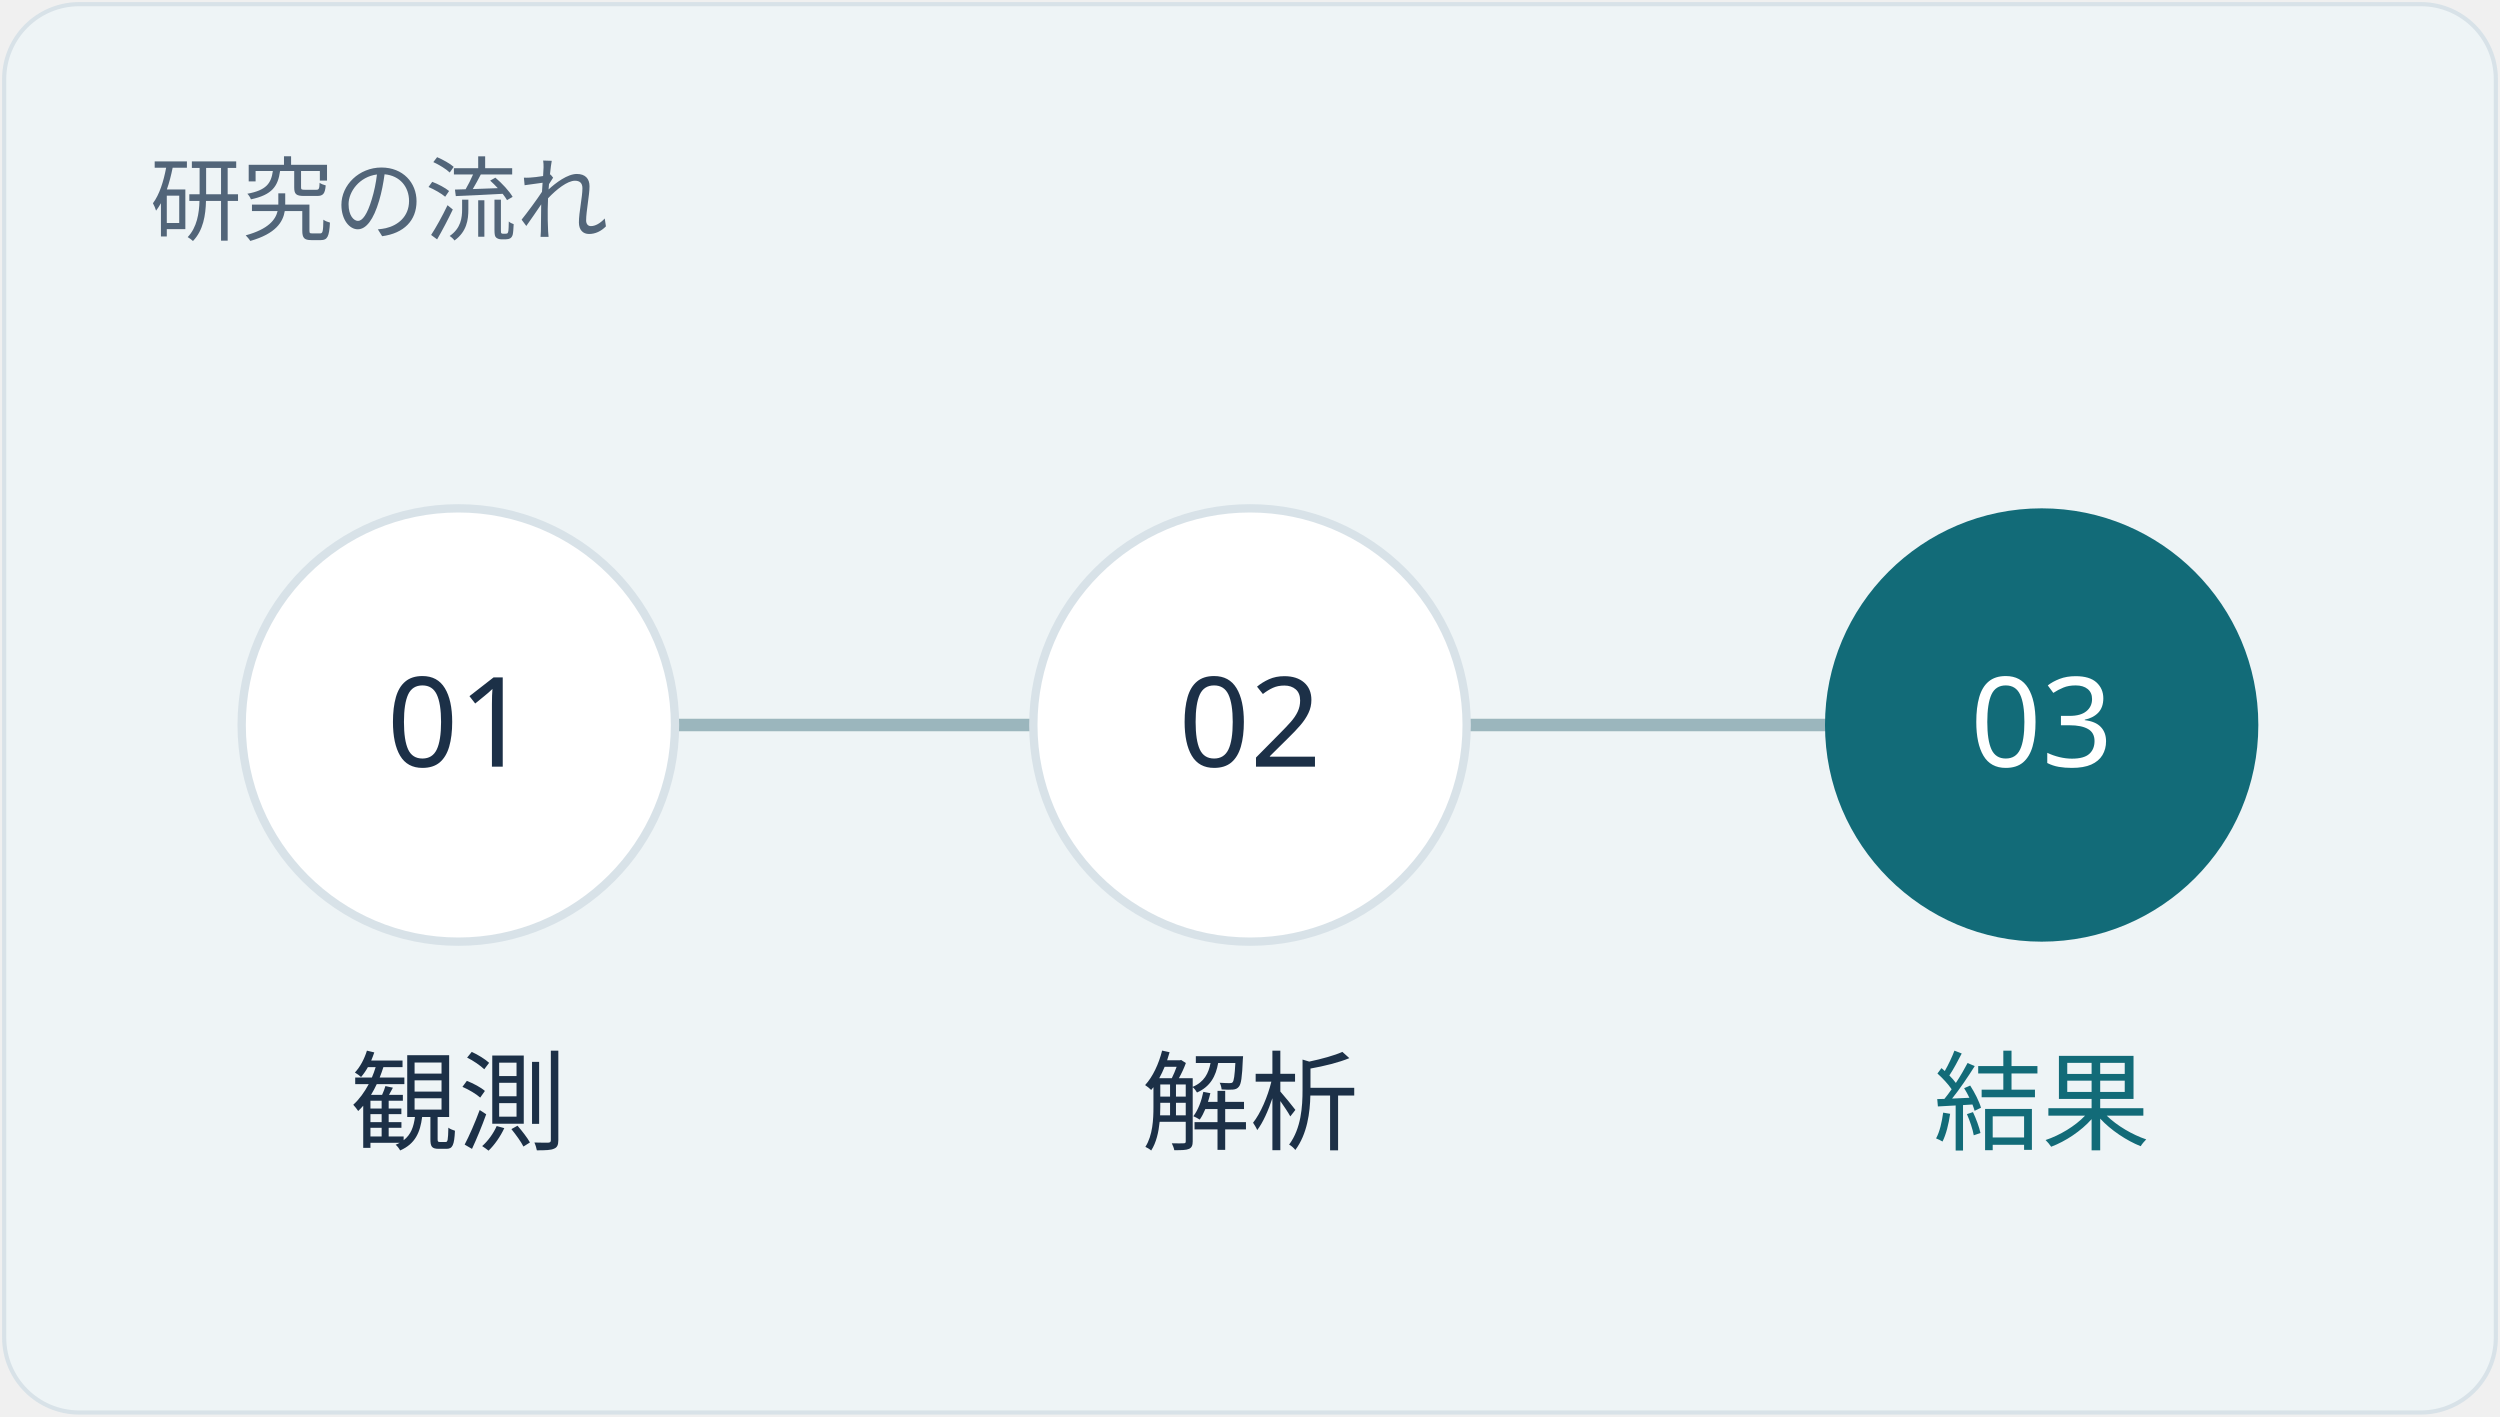
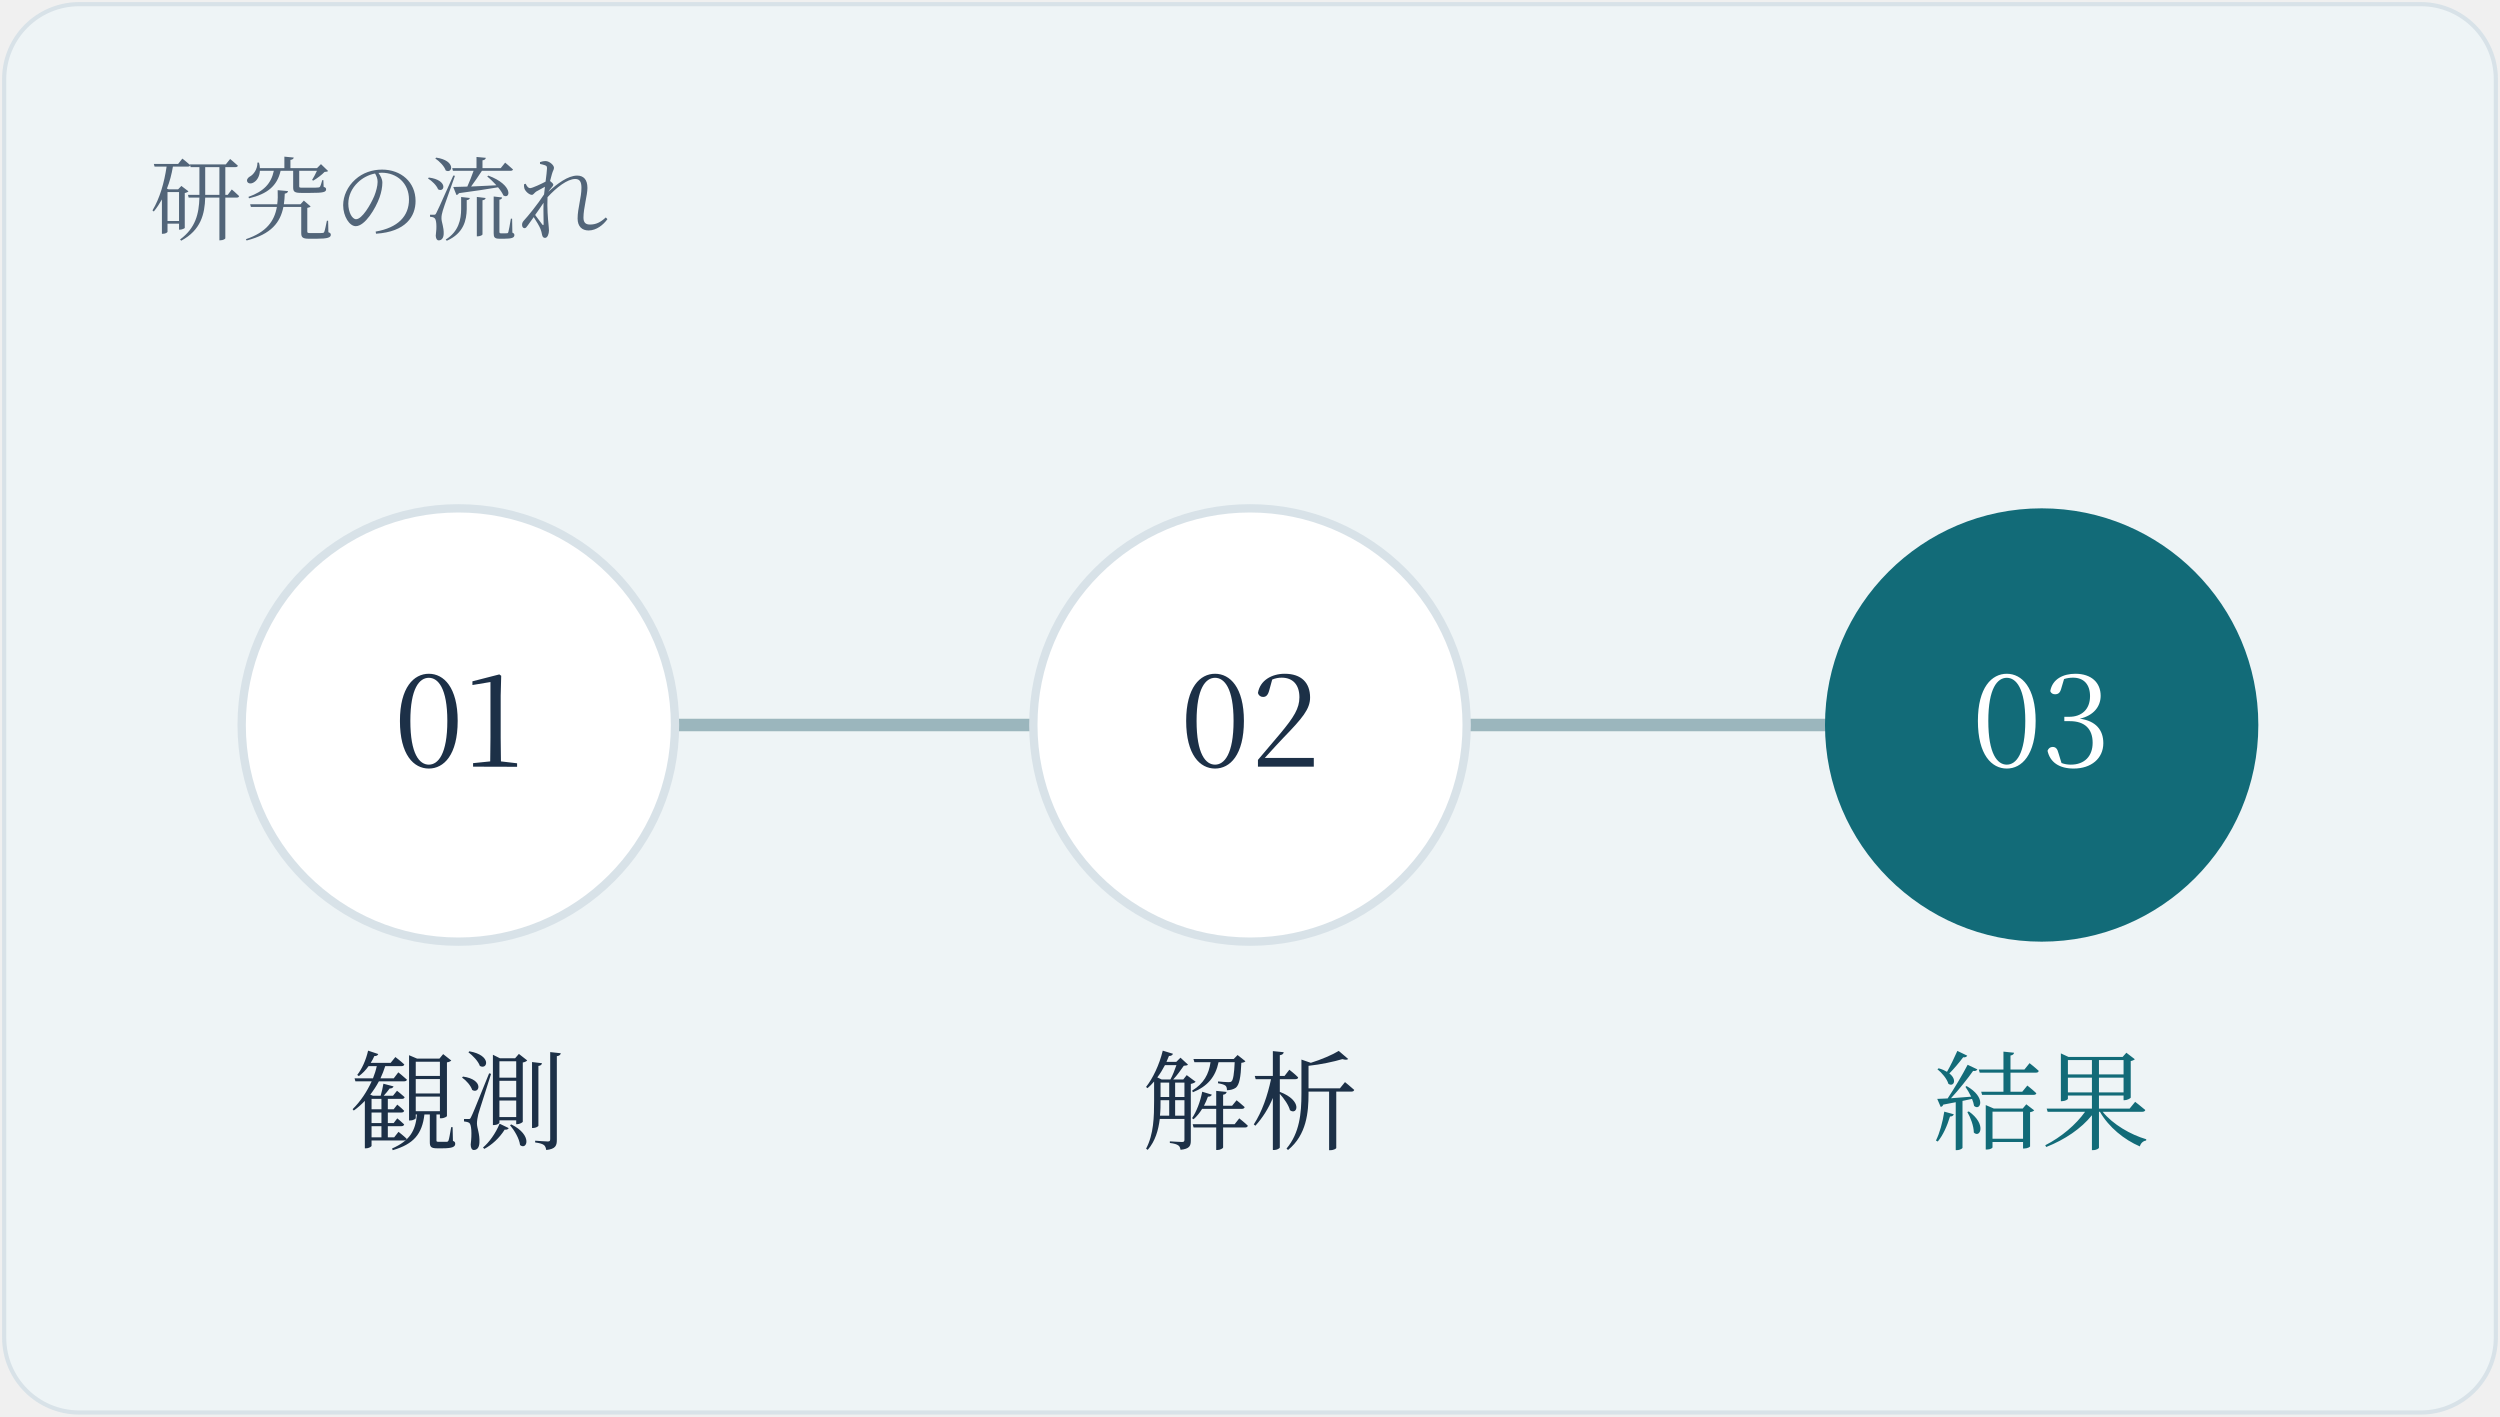
<svg xmlns="http://www.w3.org/2000/svg" width="600" height="340" viewBox="0 0 600 340">
  <rect x="1" y="1" width="598" height="338" rx="18" fill="#eef4f6" stroke="#d8e2e8" />
-   <text x="36" y="56" font-size="22" font-family="sans-serif" fill="#526579">研究の流れ</text>
+   <text x="36" y="56" font-size="22" font-family="Noto Serif CJK JP, Noto Serif JP, Yu Mincho, Hiragino Mincho ProN, MS PMincho, serif" fill="#526579">研究の流れ</text>
  <path d="M110 174H490" fill="none" stroke="#9bb6bd" stroke-width="3" />
  <circle cx="110" cy="174" r="52" fill="#ffffff" stroke="#d8e2e8" stroke-width="2" />
  <circle cx="300" cy="174" r="52" fill="#ffffff" stroke="#d8e2e8" stroke-width="2" />
  <circle cx="490" cy="174" r="52" fill="#126b78" />
-   <text x="110" y="184" text-anchor="middle" font-size="30" font-family="sans-serif" fill="#1c3047">01</text>
-   <text x="300" y="184" text-anchor="middle" font-size="30" font-family="sans-serif" fill="#1c3047">02</text>
-   <text x="490" y="184" text-anchor="middle" font-size="30" font-family="sans-serif" fill="#ffffff">03</text>
-   <text x="110" y="274" text-anchor="middle" font-size="26" font-family="sans-serif" fill="#1c3047">観測</text>
-   <text x="300" y="274" text-anchor="middle" font-size="26" font-family="sans-serif" fill="#1c3047">解析</text>
-   <text x="490" y="274" text-anchor="middle" font-size="26" font-family="sans-serif" fill="#126b78">結果</text>
+   <text x="110" y="184" text-anchor="middle" font-size="30" font-family="Noto Serif CJK JP, Noto Serif JP, Yu Mincho, Hiragino Mincho ProN, MS PMincho, serif" fill="#1c3047">01</text>
+   <text x="300" y="184" text-anchor="middle" font-size="30" font-family="Noto Serif CJK JP, Noto Serif JP, Yu Mincho, Hiragino Mincho ProN, MS PMincho, serif" fill="#1c3047">02</text>
+   <text x="490" y="184" text-anchor="middle" font-size="30" font-family="Noto Serif CJK JP, Noto Serif JP, Yu Mincho, Hiragino Mincho ProN, MS PMincho, serif" fill="#ffffff">03</text>
+   <text x="110" y="274" text-anchor="middle" font-size="26" font-family="Noto Serif CJK JP, Noto Serif JP, Yu Mincho, Hiragino Mincho ProN, MS PMincho, serif" fill="#1c3047">観測</text>
+   <text x="300" y="274" text-anchor="middle" font-size="26" font-family="Noto Serif CJK JP, Noto Serif JP, Yu Mincho, Hiragino Mincho ProN, MS PMincho, serif" fill="#1c3047">解析</text>
+   <text x="490" y="274" text-anchor="middle" font-size="26" font-family="Noto Serif CJK JP, Noto Serif JP, Yu Mincho, Hiragino Mincho ProN, MS PMincho, serif" fill="#126b78">結果</text>
</svg>
